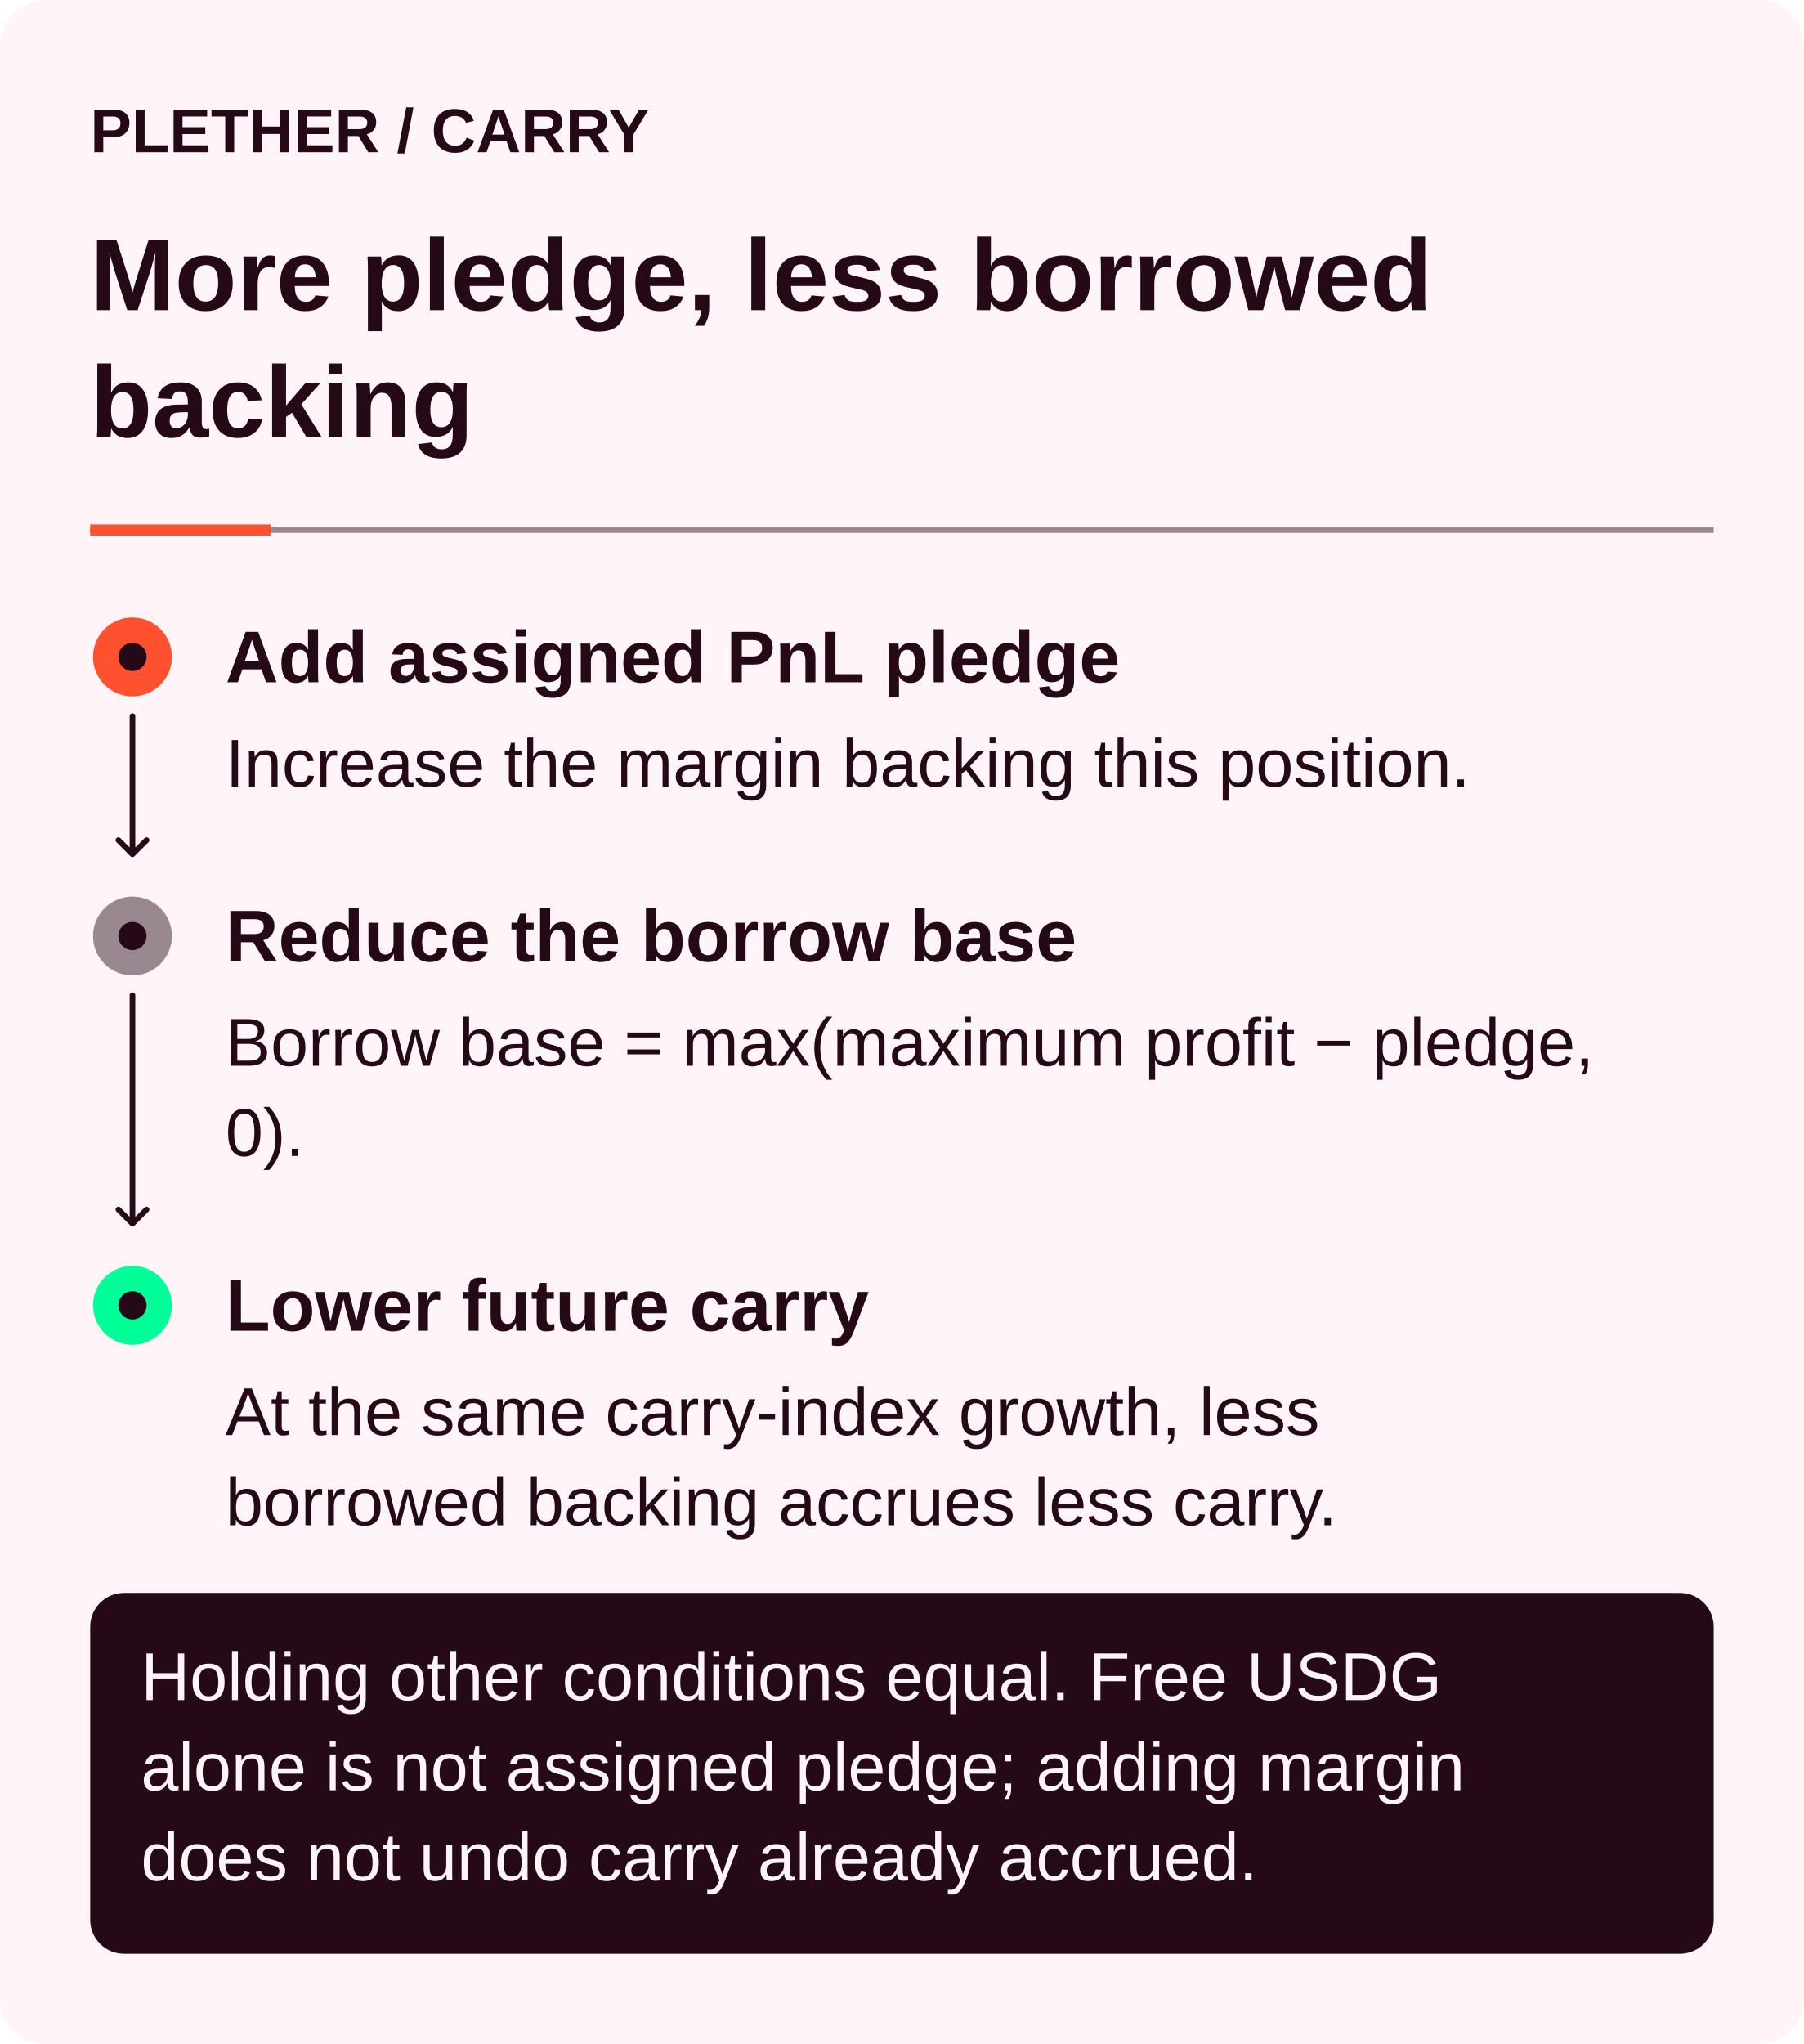
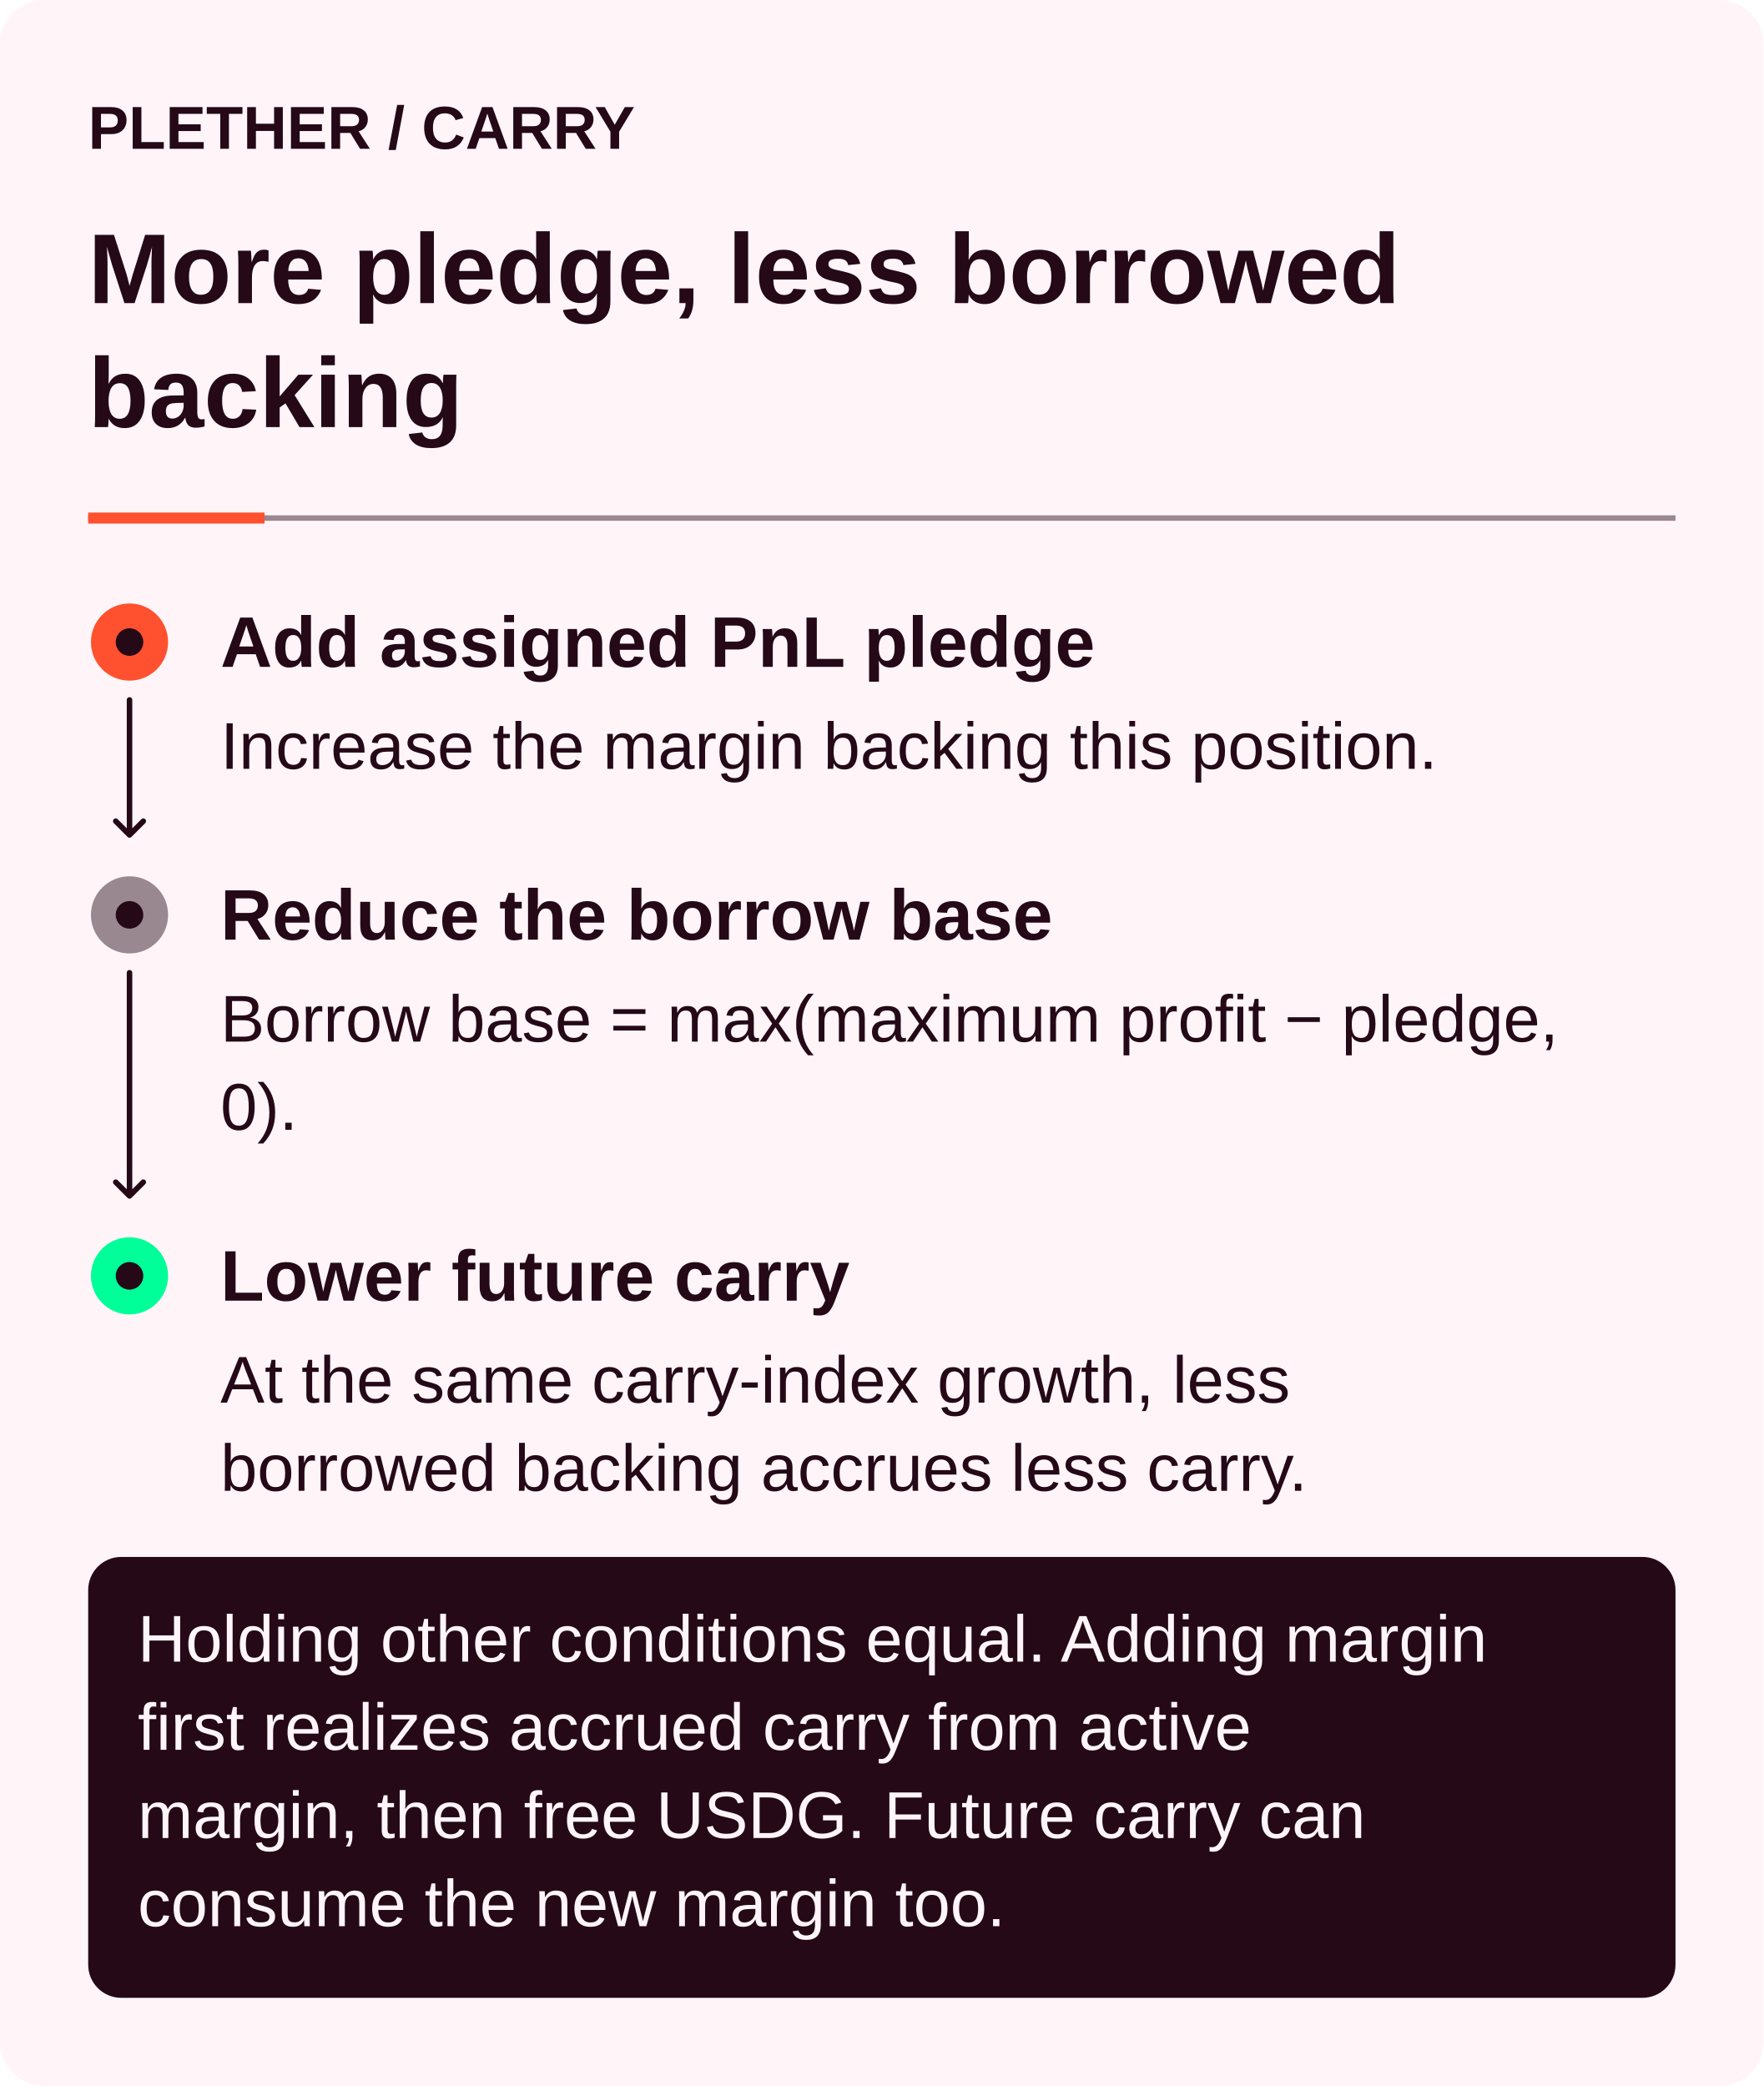
- <svg xmlns="http://www.w3.org/2000/svg" width="640" height="725" viewBox="0 0 640 725" role="img" aria-labelledby="margin-reduces-future-carry-title margin-reduces-future-carry-desc" focusable="false">
+ <svg xmlns="http://www.w3.org/2000/svg" width="640" height="757" viewBox="0 0 640 757" role="img" aria-labelledby="margin-reduces-future-carry-title margin-reduces-future-carry-desc" focusable="false">
  <style>text{font-family:Arial,Helvetica,sans-serif}</style>
-   <rect width="640" height="725" rx="16" fill="#FFF5F9" />
+   <rect width="640" height="757" rx="16" fill="#FFF5F9" />
  <text x="32" y="54" font-size="22" font-weight="700" fill="#250917" data-max-width="576">PLETHER / CARRY</text>
  <text x="32" y="110" font-size="36" font-weight="700" fill="#250917" data-max-width="576">More pledge, less borrowed</text>
  <text x="32" y="155" font-size="36" font-weight="700" fill="#250917" data-max-width="576">backing</text>
  <path d="M32 188 L608 188" stroke="#9A8890" stroke-width="2" fill="none" />
  <path d="M32 188 h64" stroke="#FF512F" stroke-width="4" fill="none" />
  <circle cx="47" cy="233" r="14" fill="#FF512F" />
  <circle cx="47" cy="233" r="5" fill="#250917" />
  <text x="80" y="242" font-size="26" font-weight="700" fill="#250917" data-max-width="528">Add assigned PnL pledge</text>
  <text x="80" y="279" font-size="24" font-weight="400" fill="#250917" data-max-width="528">Increase the margin backing this position.</text>
  <path d="M47 254 V303 m-5 -5 5 5 5 -5" stroke="#250917" stroke-width="2" stroke-linecap="round" stroke-linejoin="round" fill="none" />
  <circle cx="47" cy="332" r="14" fill="#9A8890" />
  <circle cx="47" cy="332" r="5" fill="#250917" />
  <text x="80" y="341" font-size="26" font-weight="700" fill="#250917" data-max-width="528">Reduce the borrow base</text>
  <text x="80" y="378" font-size="24" font-weight="400" fill="#250917" data-max-width="528">Borrow base = max(maximum profit − pledge,</text>
  <text x="80" y="410" font-size="24" font-weight="400" fill="#250917" data-max-width="528">0).</text>
  <path d="M47 353 V434 m-5 -5 5 5 5 -5" stroke="#250917" stroke-width="2" stroke-linecap="round" stroke-linejoin="round" fill="none" />
  <circle cx="47" cy="463" r="14" fill="#00FF99" />
  <circle cx="47" cy="463" r="5" fill="#250917" />
  <text x="80" y="472" font-size="26" font-weight="700" fill="#250917" data-max-width="528">Lower future carry</text>
  <text x="80" y="509" font-size="24" font-weight="400" fill="#250917" data-max-width="528">At the same carry-index growth, less</text>
  <text x="80" y="541" font-size="24" font-weight="400" fill="#250917" data-max-width="528">borrowed backing accrues less carry.</text>
-   <rect x="32" y="565" width="576" height="128" rx="12" fill="#250917" stroke="none" />
-   <text x="50" y="603" font-size="24" font-weight="400" fill="#FFF5F9" data-max-width="540">Holding other conditions equal. Free USDG</text>
-   <text x="50" y="635" font-size="24" font-weight="400" fill="#FFF5F9" data-max-width="540">alone is not assigned pledge; adding margin</text>
-   <text x="50" y="667" font-size="24" font-weight="400" fill="#FFF5F9" data-max-width="540">does not undo carry already accrued.</text>
+   <rect x="32" y="565" width="576" height="160" rx="12" fill="#250917" stroke="none" />
+   <text x="50" y="603" font-size="24" font-weight="400" fill="#FFF5F9" data-max-width="540">Holding other conditions equal. Adding margin</text>
+   <text x="50" y="635" font-size="24" font-weight="400" fill="#FFF5F9" data-max-width="540">first realizes accrued carry from active</text>
+   <text x="50" y="667" font-size="24" font-weight="400" fill="#FFF5F9" data-max-width="540">margin, then free USDG. Future carry can</text>
+   <text x="50" y="699" font-size="24" font-weight="400" fill="#FFF5F9" data-max-width="540">consume the new margin too.</text>
</svg>
